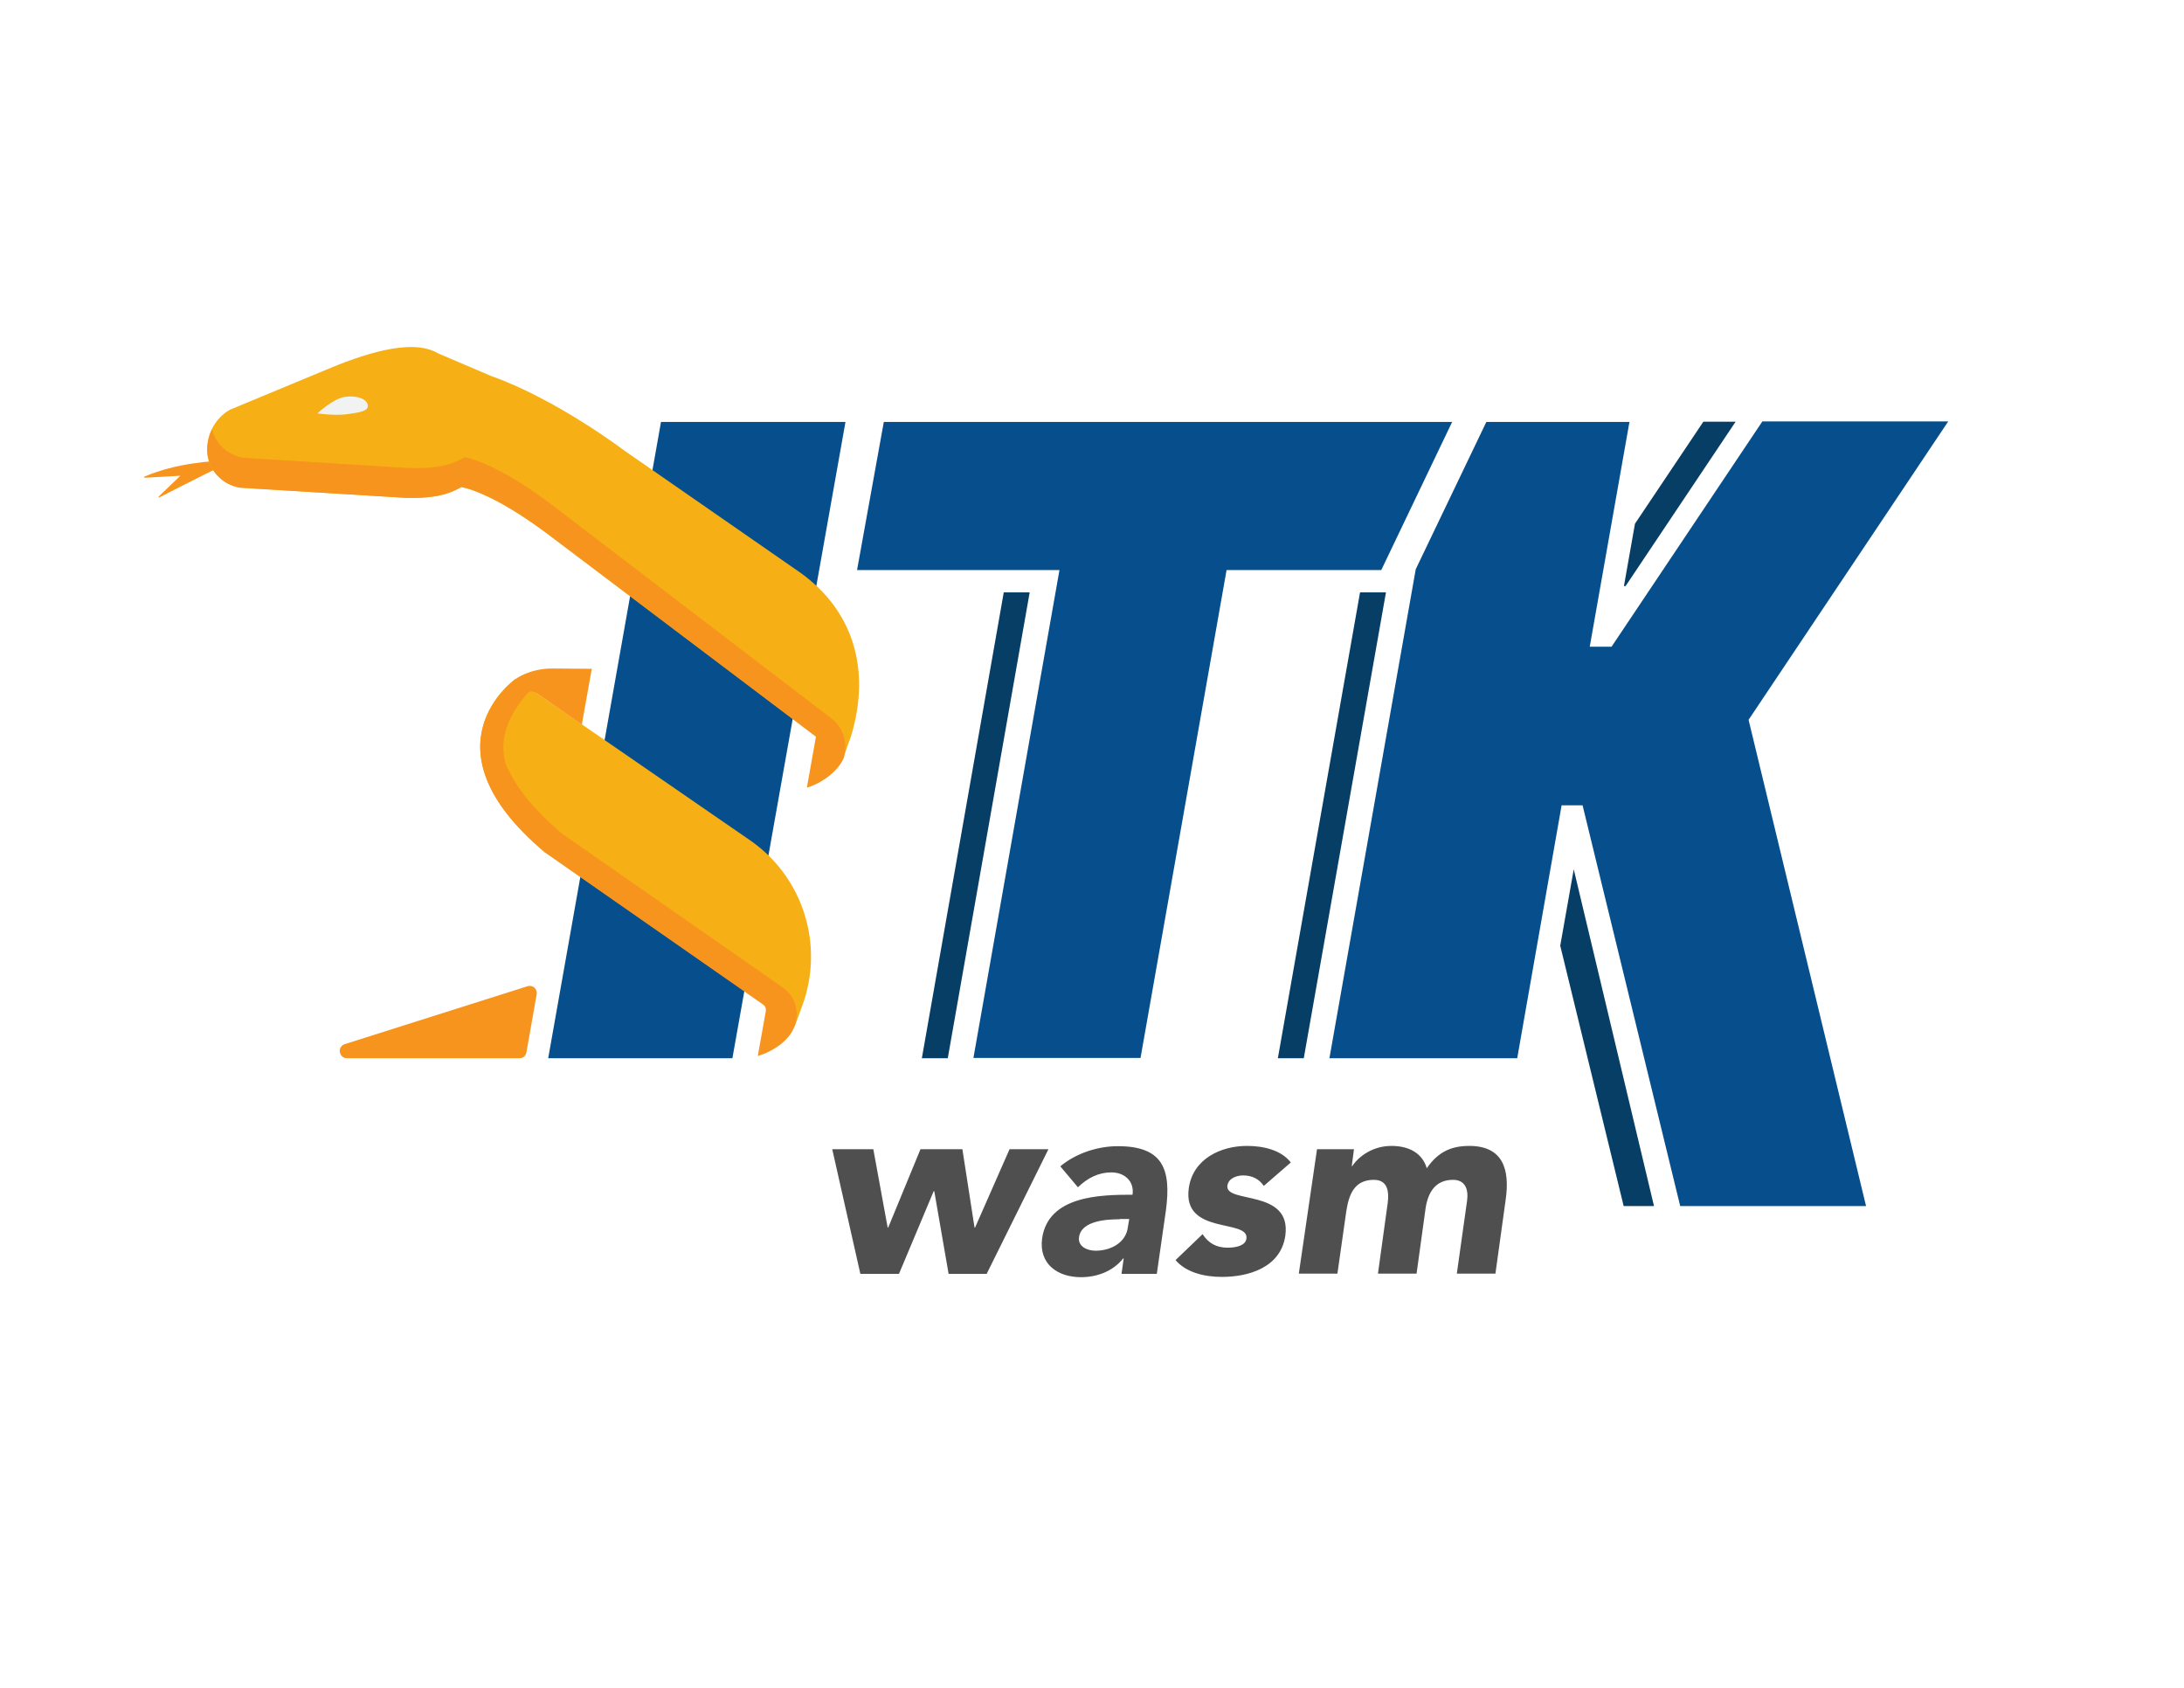
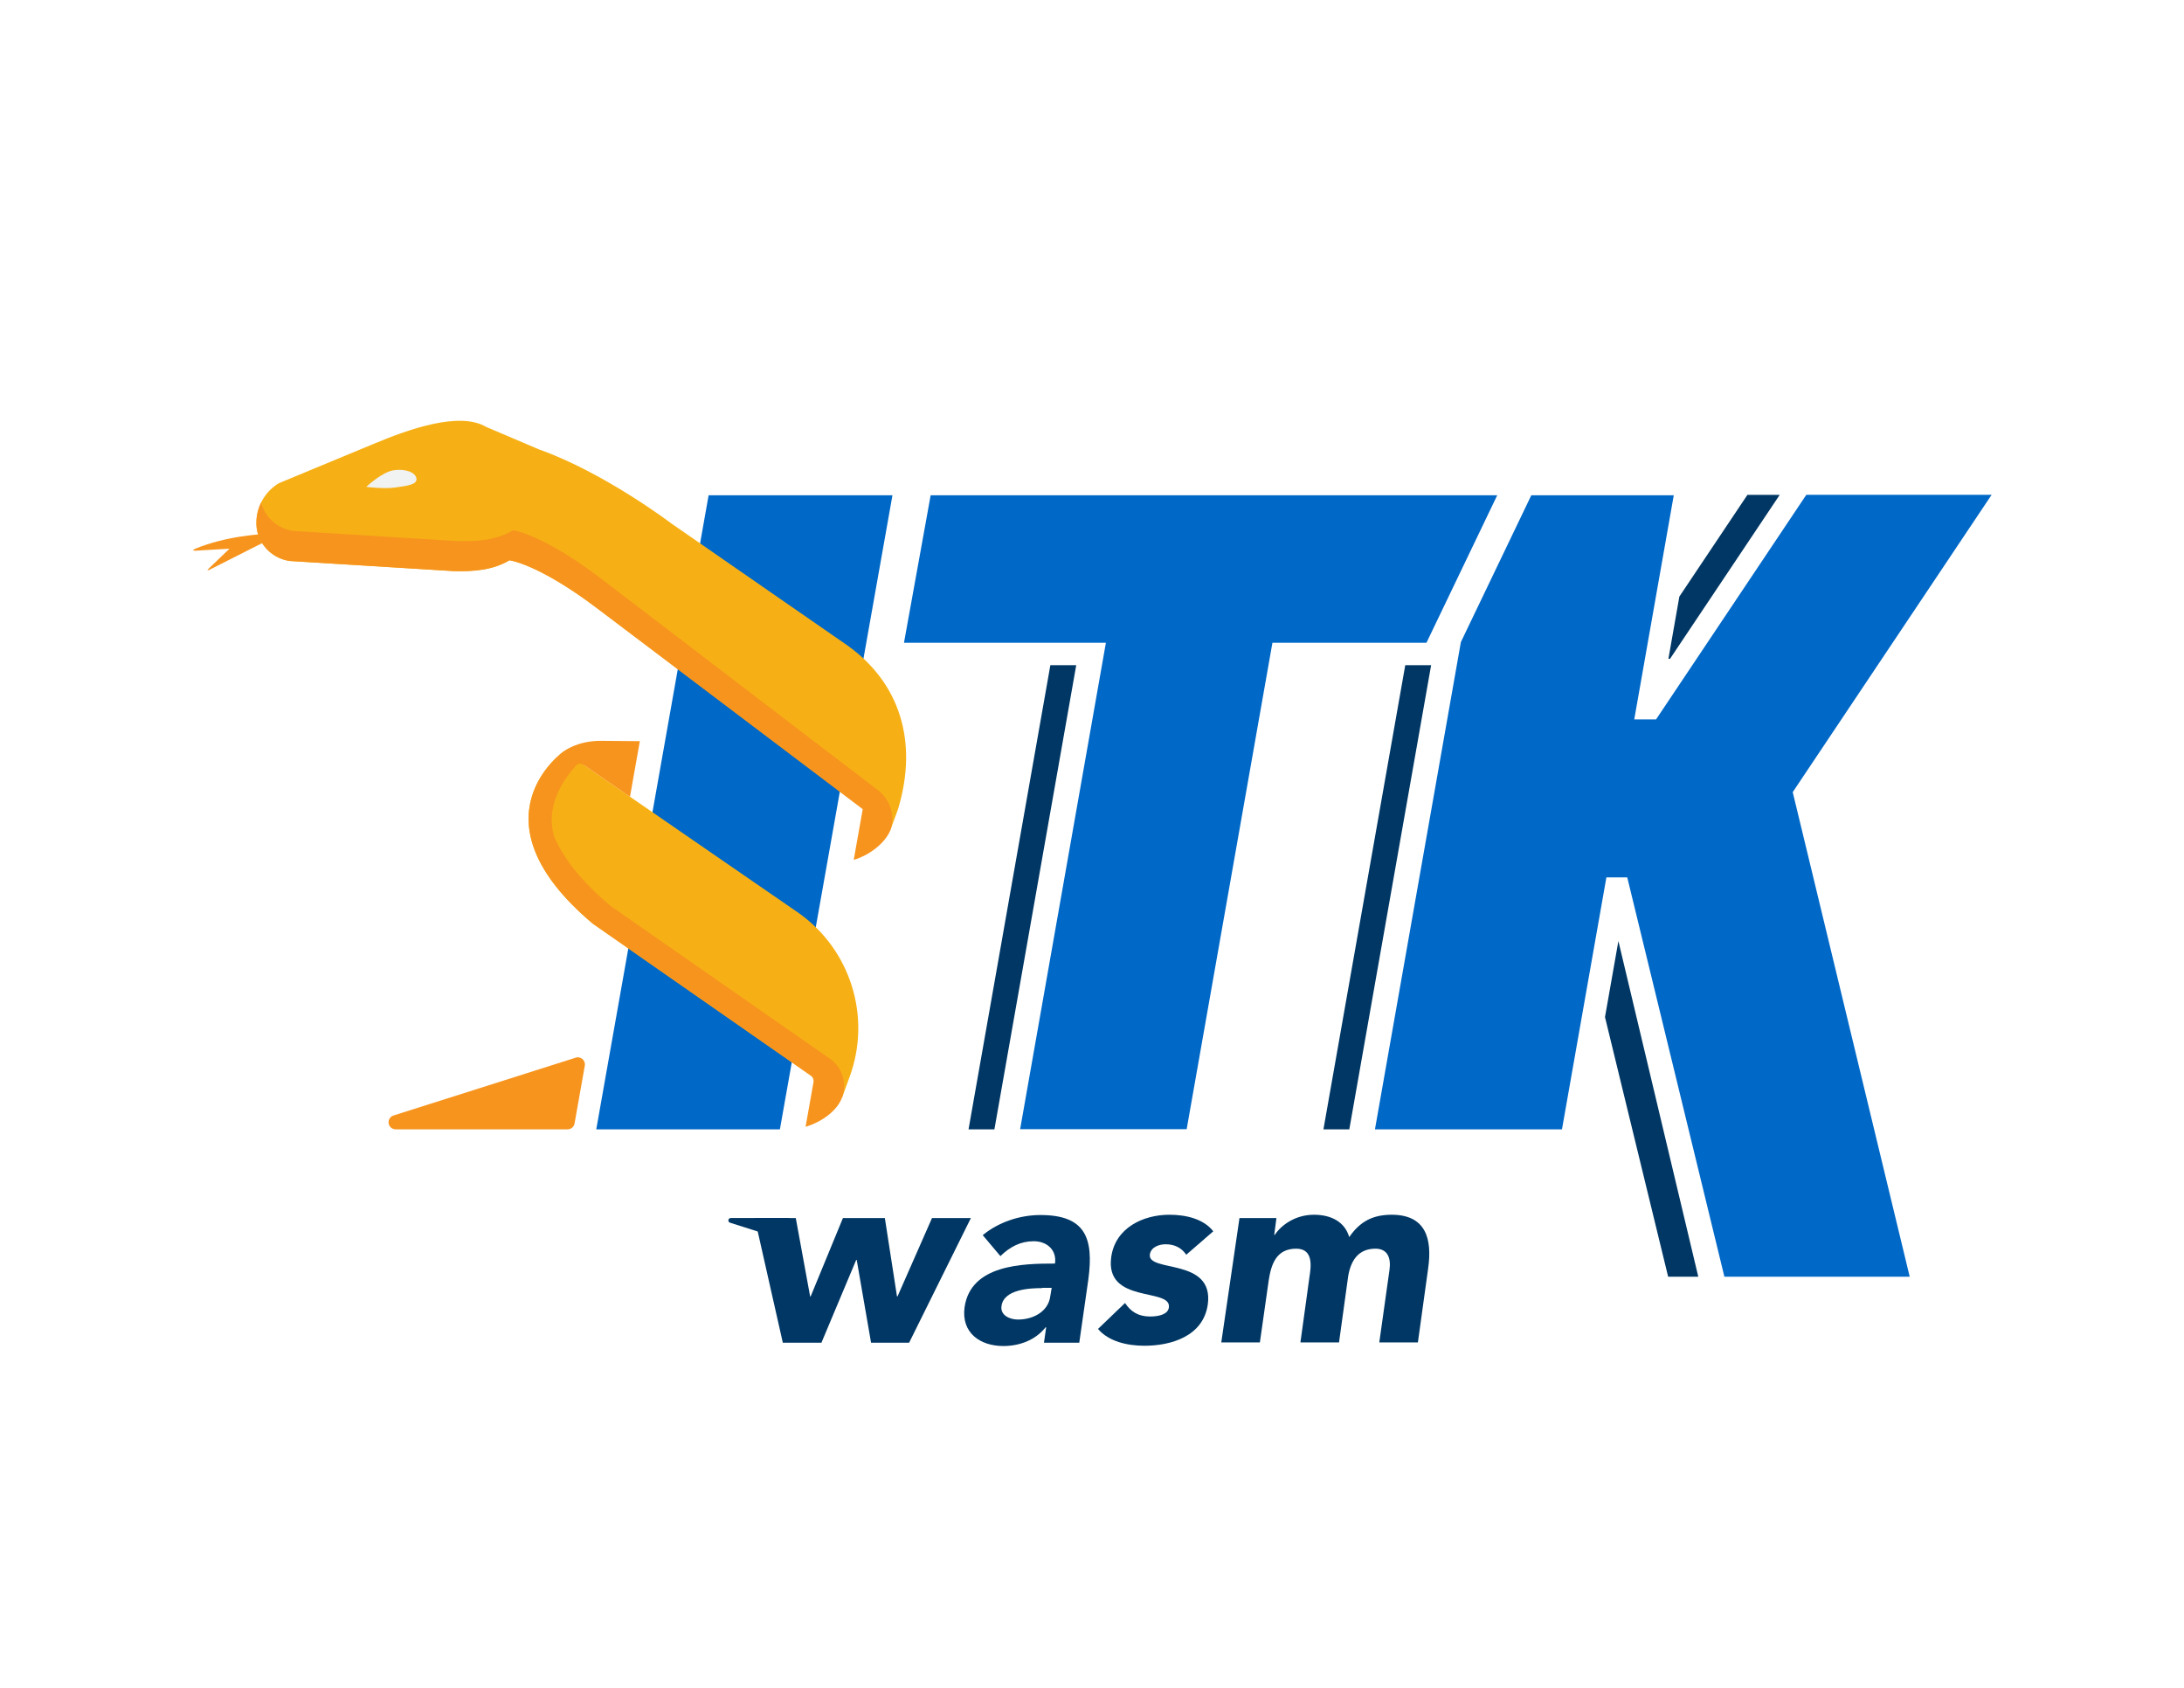
- <svg xmlns="http://www.w3.org/2000/svg" viewBox="0 0 792 612">
-   <path d="M301.8 416.7h14.9l5.2 28.4h.2l11.7-28.4H349l4.4 28.4h.2l12.5-28.4h14.1l-22.4 45.2H344l-5.2-30h-.2l-12.6 30h-14l-10.2-45.2zm105.7 39.6h-.2c-3.8 4.8-9.7 6.8-15.3 6.8-8.5 0-15.3-4.8-14.1-14 2.2-15.6 21.2-15.9 32.8-15.9.7-4.9-2.9-8.1-7.7-8.1-4.6 0-8.6 2-12.1 5.4l-6.4-7.6c5.8-4.8 13.6-7.3 20.9-7.3 16.3 0 19.4 8.3 17.4 23.3l-3.3 23h-12.8l.8-5.6zm-1.5-14.2c-4.3 0-13.9.4-14.7 6.5-.5 3.3 2.9 4.9 6 4.9 5.5 0 11-2.9 11.7-8.5l.5-3H406zm52.3-12.1c-1.7-2.5-4.2-3.8-7.5-3.8-2.3 0-5.3 1-5.7 3.7-.9 6.7 23.4 1 21 18.2-1.7 11.5-13.3 14.9-23 14.9-6.3 0-13-1.6-16.8-6.1l9.8-9.4c2.1 3.2 4.9 4.9 9.1 4.9 3.2 0 6.5-.8 6.8-3.3 1-7.3-23.3-1.1-20.9-18.3 1.5-10.6 11.6-15.3 21.1-15.3 6 0 12.4 1.5 15.9 6l-9.8 8.5zm19.3-13.3H491l-.8 6.1h.2c2.3-3.5 7.4-7.3 14.2-7.3 6.3 0 11.2 2.6 12.8 8.1 4-5.8 8.7-8.1 15.4-8.1 12.3 0 14.8 8.6 13.2 19.6l-3.7 26.7h-14l3.7-26.3c.6-4.2-.6-7.7-5.1-7.7-6.4 0-9 4.6-9.9 10.1l-3.3 23.9h-14l3.3-23.9c.5-3.3 1.6-10.1-4.8-10.1-7.3 0-9.1 5.7-10 11.5l-3.2 22.5h-14l6.6-45.1z" fill="#4f4f4f" />
-   <path d="M239.7 153l-40.9 230.7h66.8l41-230.7z" fill="#064f8c" />
-   <path d="M191.3 357.6l-66.3 21c-1.3.4-2.1 1.8-1.7 3.1h0c.3 1.2 1.3 2 2.5 2h62.6c1.3 0 2.3-.9 2.5-2.1l3.7-21c.4-2-1.4-3.6-3.3-3z" fill="#f7941d" />
-   <path d="M334.3 383.7h9.4l29.7-168.9H364zm129.1 0h9.4l29.8-168.9h-9.4zm107.3-68.5l-4.9 27.7 23 94.4h11zm58.7-162.3h-11.7l-24.8 37-4 22.6h.6z" fill="#073e66" />
-   <path d="M526.6 153H320.5l-9.7 53.7h73.4L353 383.6h60.6l31.2-176.9h56.1z" fill="#064f8c" />
-   <path d="M187 246.1l85.6 59c18.8 13.4 26.3 37.7 18.4 59.4l-2.8 7.6-90.7-63.2C152 270.6 187 246.1 187 246.1z" fill="#f6b015" />
-   <path d="M706.5 152.8h-67.4l-54.7 81.7h-7.9l14.4-81.5H539l-25.6 53.4-31.3 177.3h68.1l16.1-91.7h7.6l35.4 145.3h67.4L634.1 261z" fill="#064f8c" />
-   <path d="M53.1 173.2l12.3-.7-7.4 7.1c-.8.8-.7 1 .3.5 6.3-3.3 26.2-13.2 26.2-13.2-8.5.1-20.8 1.2-31.6 5.7-1.1.3-1 .6.2.6z" fill="#f7941d" />
-   <path d="M290.3 207.7l-64-44.4s-24.5-18.6-48.3-27l-19.2-8.2c-9.7-5.8-28.1.7-41.1 6.2l-34.4 14.3c-5.3 3.1-8.4 8.9-8.2 15v.1c.3 6.7 5.5 12.1 12.1 13.1l59.6 3.7c7.7.2 14.3-.3 20.4-3.9h0s10.3 1.2 31.6 17.2h0l107 80.7h.1l2.7-7.5c7.5-24.7.4-45.9-18.3-59.3z" fill="#f6b015" />
-   <path d="M301.4 260.4L200.1 183h0c-21.2-16-31.6-17.2-31.6-17.2-6.1 3.6-12.6 4.1-20.4 3.9L88.5 166c-5.7-.8-10.3-5-11.6-10.3-1.2 2.5-1.8 5.2-1.7 8v.1c.3 6.5 5.2 11.8 11.5 13 .4.1.8.1 1.2.1l59 3.6c7.5.2 14.3-.3 20.4-3.9 0 0 10.3 1.2 31.6 17.2h0l97 73.3-3.3 18.5c5.7-1.7 11.4-6.1 13.4-10.8v-.1c1.6-5.2-.2-11-4.6-14.3z" fill="#f7941d" />
-   <path d="M115.1 149.9s5.7-5.4 10-6 7.9.7 8.3 3c.3 2.3-3.4 2.7-7.7 3.3-4.2.6-10.6-.3-10.6-.3z" fill="#f1f2f2" />
-   <path d="M283.8 358L204 302.4c-11-9.2-17.3-17.7-20.5-25.1-1.9-6.2-1.7-15.3 8-26.1.8-.8 1.7-.8 3.6.5h0l15.9 11 3.6-20.2-14.3-.1c-8.4 0-13.3 3.8-13.3 3.8s-35 24.5 10.5 62.8l79.2 55.2c.8.6 1.2 1.5 1 2.5l-2.9 16.2c5.7-1.7 11.5-5.7 13.3-10.7 2-5.3.2-11.1-4.3-14.2z" fill="#f7941d" />
+ <svg xmlns="http://www.w3.org/2000/svg" id="Layer_1" data-name="Layer 1" viewBox="0 0 792 612">
+   <defs>
+     <style>
+       .cls-1 {
+         fill: #003764;
+       }
+ 
+       .cls-1, .cls-2, .cls-3, .cls-4, .cls-5 {
+         stroke-width: 0px;
+       }
+ 
+       .cls-2 {
+         fill: #f7941d;
+       }
+ 
+       .cls-3 {
+         fill: #f6b015;
+       }
+ 
+       .cls-4 {
+         fill: #0068c7;
+       }
+ 
+       .cls-5 {
+         fill: #f1f2f2;
+       }
+     </style>
+   </defs>
+   <g>
+     <path class="cls-1" d="M273.68,441.66h14.9l5.2,28.4h.2l11.7-28.4h15.2l4.4,28.4h.2l12.5-28.4h14.1l-22.4,45.2h-13.8l-5.2-30h-.2l-12.6,30h-14l-10.2-45.2Z" />
+     <path class="cls-1" d="M379.38,481.26h-.2c-3.8,4.8-9.7,6.8-15.3,6.8-8.5,0-15.3-4.8-14.1-14,2.2-15.6,21.2-15.9,32.8-15.9.7-4.9-2.9-8.1-7.7-8.1s-8.6,2-12.1,5.4l-6.4-7.6c5.8-4.8,13.6-7.3,20.9-7.3,16.3,0,19.4,8.3,17.4,23.3l-3.3,23h-12.8l.8-5.6ZM377.88,467.06c-4.3,0-13.9.4-14.7,6.5-.5,3.3,2.9,4.9,6,4.9,5.5,0,11-2.9,11.7-8.5l.5-3h-3.5v.1Z" />
+     <path class="cls-1" d="M430.18,454.96c-1.7-2.5-4.2-3.8-7.5-3.8-2.3,0-5.3,1-5.7,3.7-.9,6.7,23.4,1,21,18.2-1.7,11.5-13.3,14.9-23,14.9-6.3,0-13-1.6-16.8-6.1l9.8-9.4c2.1,3.2,4.9,4.9,9.1,4.9,3.2,0,6.5-.8,6.8-3.3,1-7.3-23.3-1.1-20.9-18.3,1.5-10.6,11.6-15.3,21.1-15.3,6,0,12.4,1.5,15.9,6l-9.8,8.5Z" />
+     <path class="cls-1" d="M449.48,441.66h13.4l-.8,6.1h.2c2.3-3.5,7.4-7.3,14.2-7.3,6.3,0,11.2,2.6,12.8,8.1,4-5.8,8.7-8.1,15.4-8.1,12.3,0,14.8,8.6,13.2,19.6l-3.7,26.7h-14l3.7-26.3c.6-4.2-.6-7.7-5.1-7.7-6.4,0-9,4.6-9.9,10.1l-3.3,23.9h-14l3.3-23.9c.5-3.3,1.6-10.1-4.8-10.1-7.3,0-9.1,5.7-10,11.5l-3.2,22.5h-14l6.6-45.1Z" />
+   </g>
+   <polygon class="cls-4" points="256.97 179.58 216.23 409.49 282.82 409.49 323.64 179.58 256.97 179.58" />
+   <path class="cls-2" d="M208.76,383.51l-66.06,20.96c-1.29.41-2.05,1.76-1.72,3.07h0c.29,1.15,1.32,1.95,2.5,1.95h62.35c1.25,0,2.32-.9,2.53-2.13l3.71-20.96c.34-1.91-1.47-3.49-3.31-2.9Z" />
+   <polygon class="cls-1" points="351.23 409.49 360.61 409.49 390.28 241.19 380.9 241.19 351.23 409.49" />
+   <polygon class="cls-1" points="479.93 409.49 489.31 409.49 518.98 241.19 509.6 241.19 479.93 409.49" />
+   <polygon class="cls-1" points="586.89 341.21 582.03 368.79 604.93 462.92 615.86 462.92 586.89 341.21" />
+   <polygon class="cls-1" points="645.39 179.43 633.68 179.43 609 216.31 605.03 238.87 605.62 238.87 645.39 179.43" />
+   <polygon class="cls-4" points="542.95 179.58 337.49 179.58 327.82 233.06 401.04 233.06 369.94 409.44 430.33 409.44 461.43 233.06 517.29 233.06 542.95 179.58" />
+   <path class="cls-3" d="M204.5,272.38l85.34,58.81c18.7,13.38,26.18,37.57,18.3,59.17l-2.75,7.54-90.39-62.96c-45.4-38.17-10.5-62.56-10.5-62.56Z" />
+   <polygon class="cls-4" points="722.23 179.42 655.03 179.42 600.55 260.85 592.64 260.85 606.97 179.58 555.31 179.58 529.77 232.81 498.61 409.49 566.43 409.49 582.54 318.12 590.1 318.12 625.33 462.92 692.53 462.92 650.11 287.22 722.23 179.42" />
+   <path class="cls-2" d="M70.98,199.67l12.24-.72-7.41,7.1c-.82.79-.67.97.34.45,6.32-3.25,26.13-13.18,26.13-13.18-8.49.13-20.69,1.23-31.47,5.65-1.06.43-.97.77.16.7Z" />
+   <path class="cls-3" d="M307.41,234.1l-63.81-44.2s-24.38-18.53-48.1-26.93c-.01,0-19.12-8.14-19.12-8.14h0c-9.72-5.76-28.01.72-40.94,6.14,0,0-34.29,14.22-34.29,14.22-5.25,3.14-8.38,8.88-8.16,15,0,.05,0,.1,0,.15.29,6.65,5.45,12.07,12.03,13.06l59.41,3.67c7.69.19,14.21-.35,20.33-3.92h0s10.29,1.21,31.46,17.17h0s106.64,80.43,106.64,80.43c.04.03.1.01.12-.04l2.72-7.44c7.39-24.65.4-45.79-18.3-59.17Z" />
+   <path class="cls-2" d="M318.48,286.59l-100.97-77.16h0c-21.17-15.97-31.46-17.17-31.46-17.17-6.12,3.58-12.51,4.1-20.33,3.92l-59.41-3.67c-5.64-.84-10.22-4.95-11.61-10.29-1.2,2.44-1.82,5.18-1.71,7.99,0,.05,0,.1,0,.15.28,6.44,5.14,11.74,11.42,12.95.4.08.81.12,1.22.14l58.8,3.63c7.46.21,14.21-.35,20.33-3.92,0,0,10.29,1.21,31.46,17.17h0s96.64,73.06,96.64,73.06l-3.27,18.4c5.72-1.7,11.38-6.07,13.31-10.8,0,0,.02-.04.05-.13,1.71-5.22-.12-10.94-4.49-14.28Z" />
+   <path class="cls-5" d="M132.82,176.53s5.73-5.41,9.96-6.02,7.92.74,8.24,2.99c.32,2.26-3.4,2.65-7.63,3.26-4.24.61-10.57-.23-10.57-.23Z" />
+   <path class="cls-2" d="M300.96,383.88l-79.52-55.39c-10.94-9.2-17.21-17.59-20.44-25.04-1.86-6.14-1.65-15.27,8.02-25.99.81-.79,1.67-.81,3.57.5h0s15.87,10.93,15.87,10.93l3.57-20.15-14.29-.12c-8.42,0-13.24,3.76-13.24,3.76,0,0-34.9,24.39,10.5,62.56l78.95,55c.81.56,1.21,1.54,1.04,2.51l-2.86,16.12c5.72-1.7,11.44-5.71,13.25-10.67,1.88-5.13.06-10.89-4.42-14.01Z" />
+   <path class="cls-1" d="M286.88,450.37l-22.15-7.03c-.43-.14-.69-.59-.58-1.03h0c.1-.38.44-.66.84-.66h20.9c.42,0,.78.3.85.71l1.25,7.03c.11.64-.49,1.17-1.11.97Z" />
</svg>
